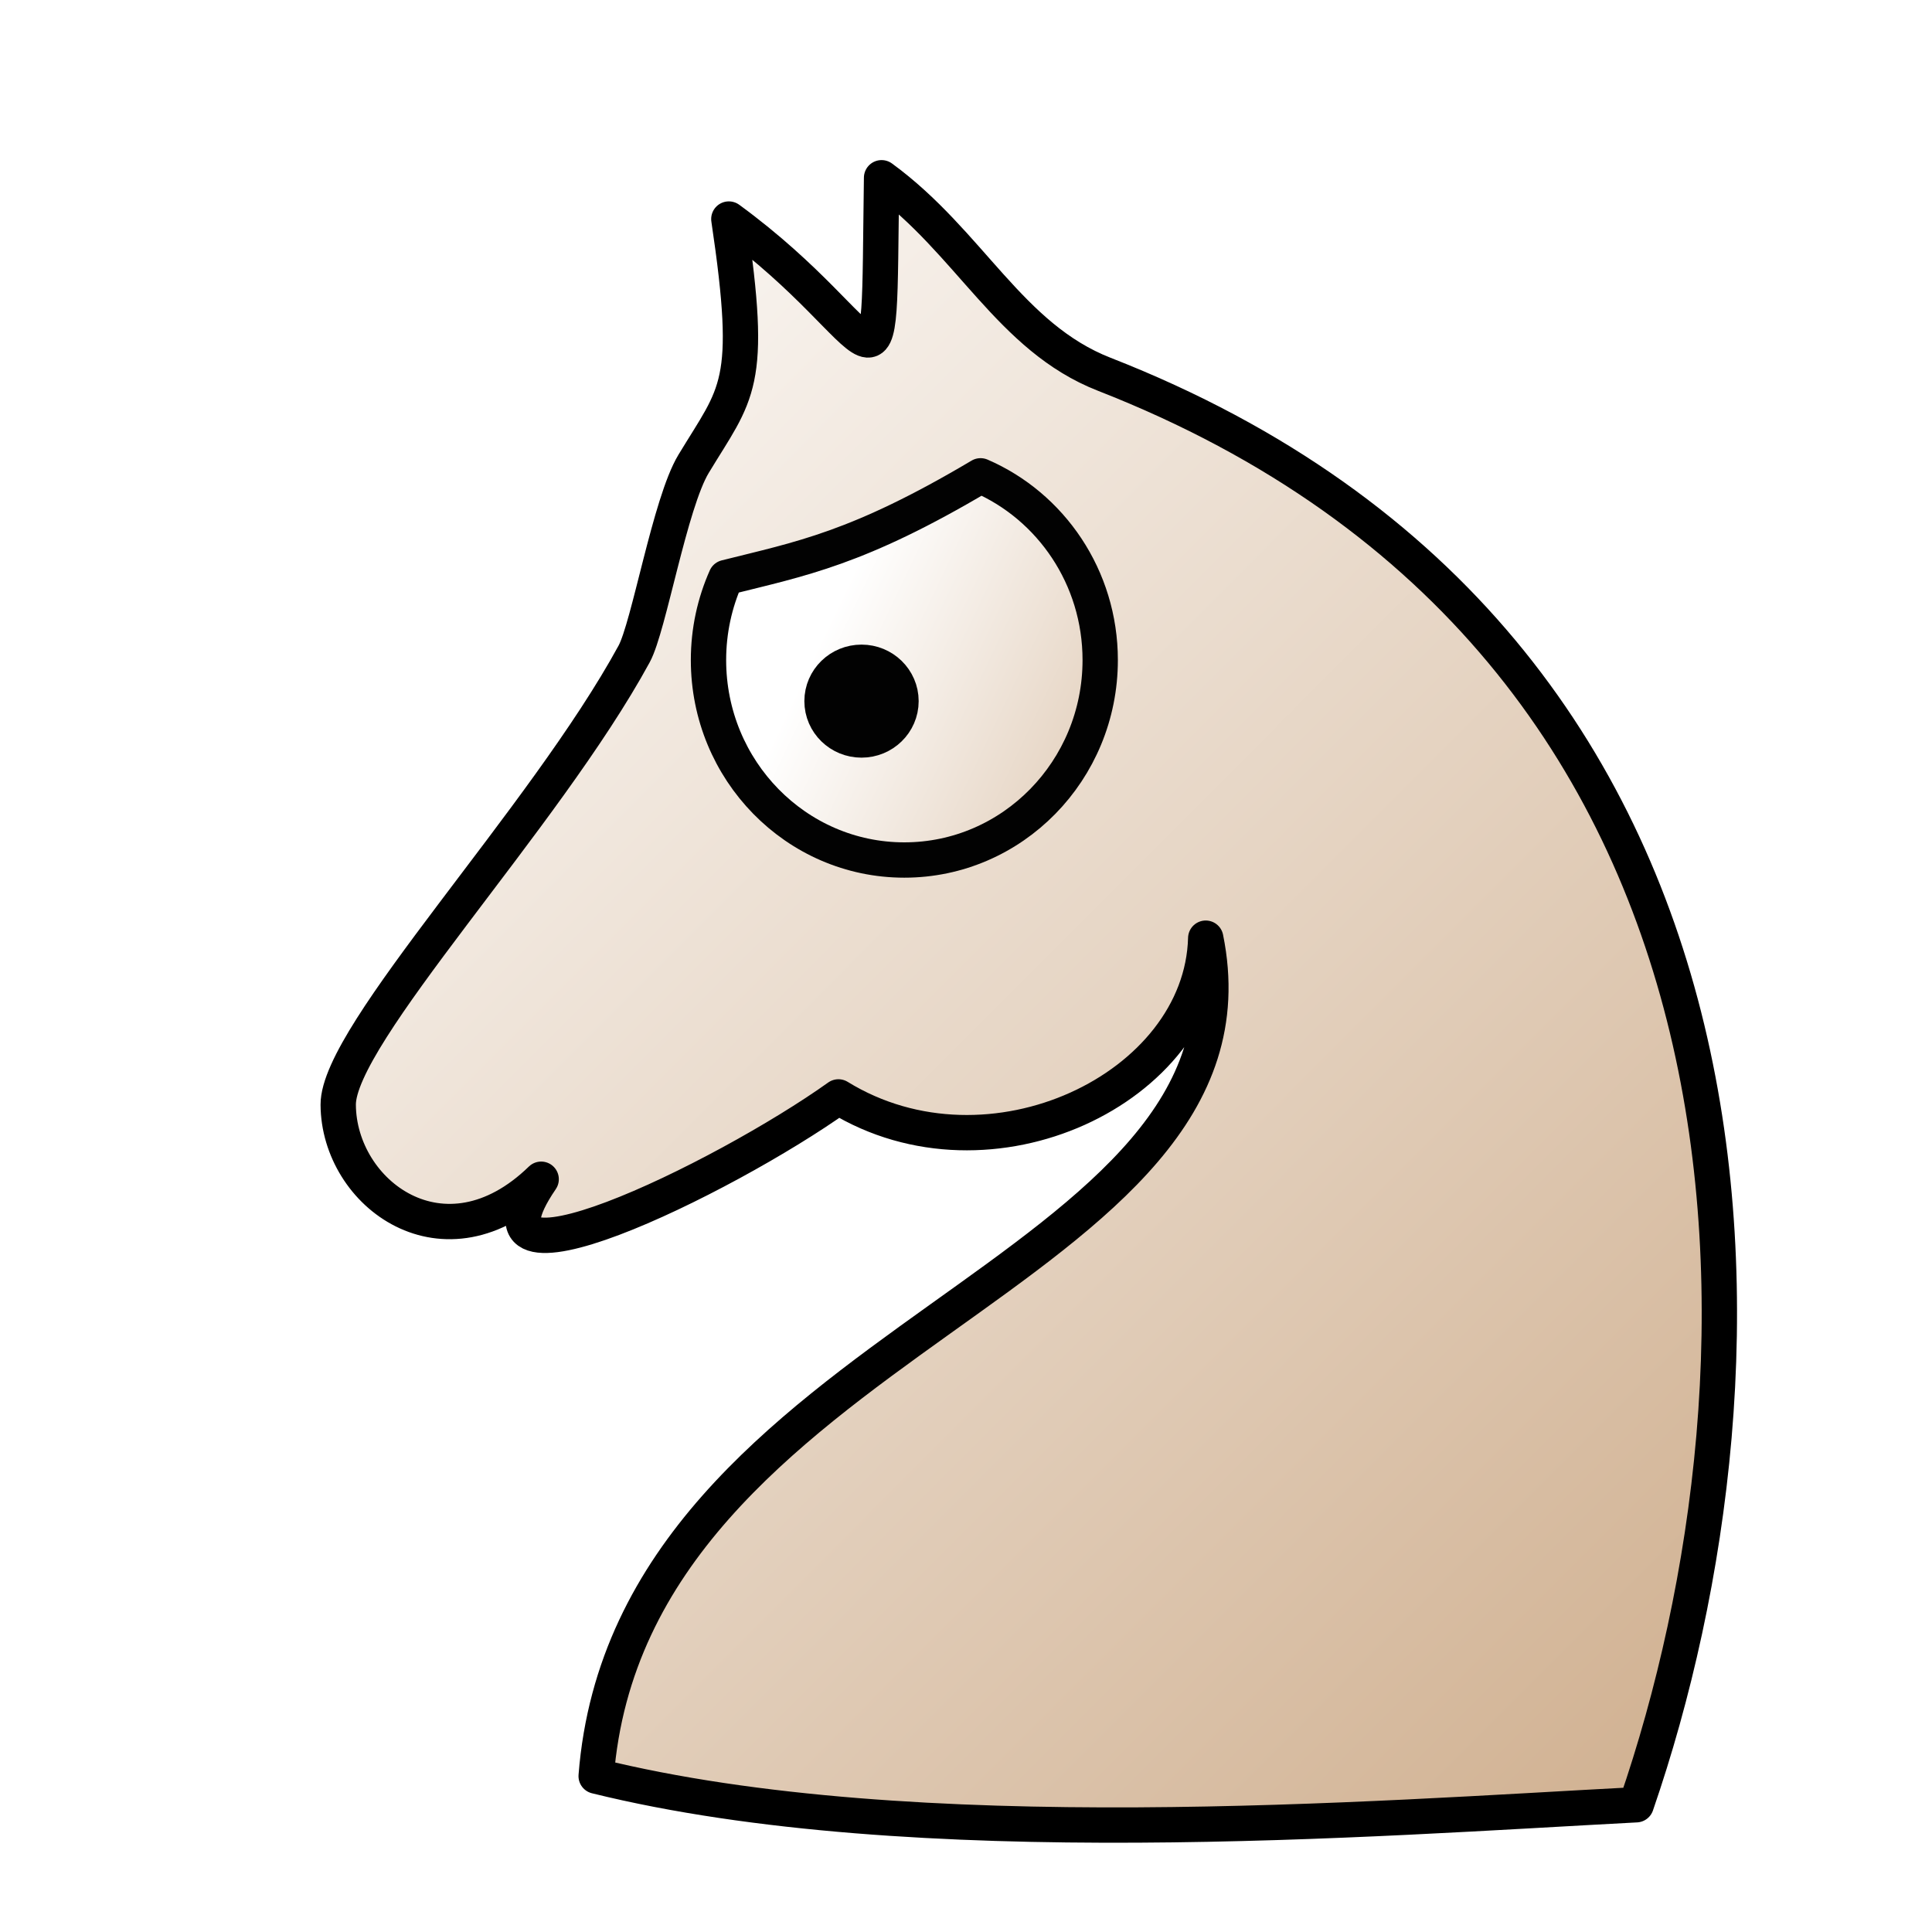
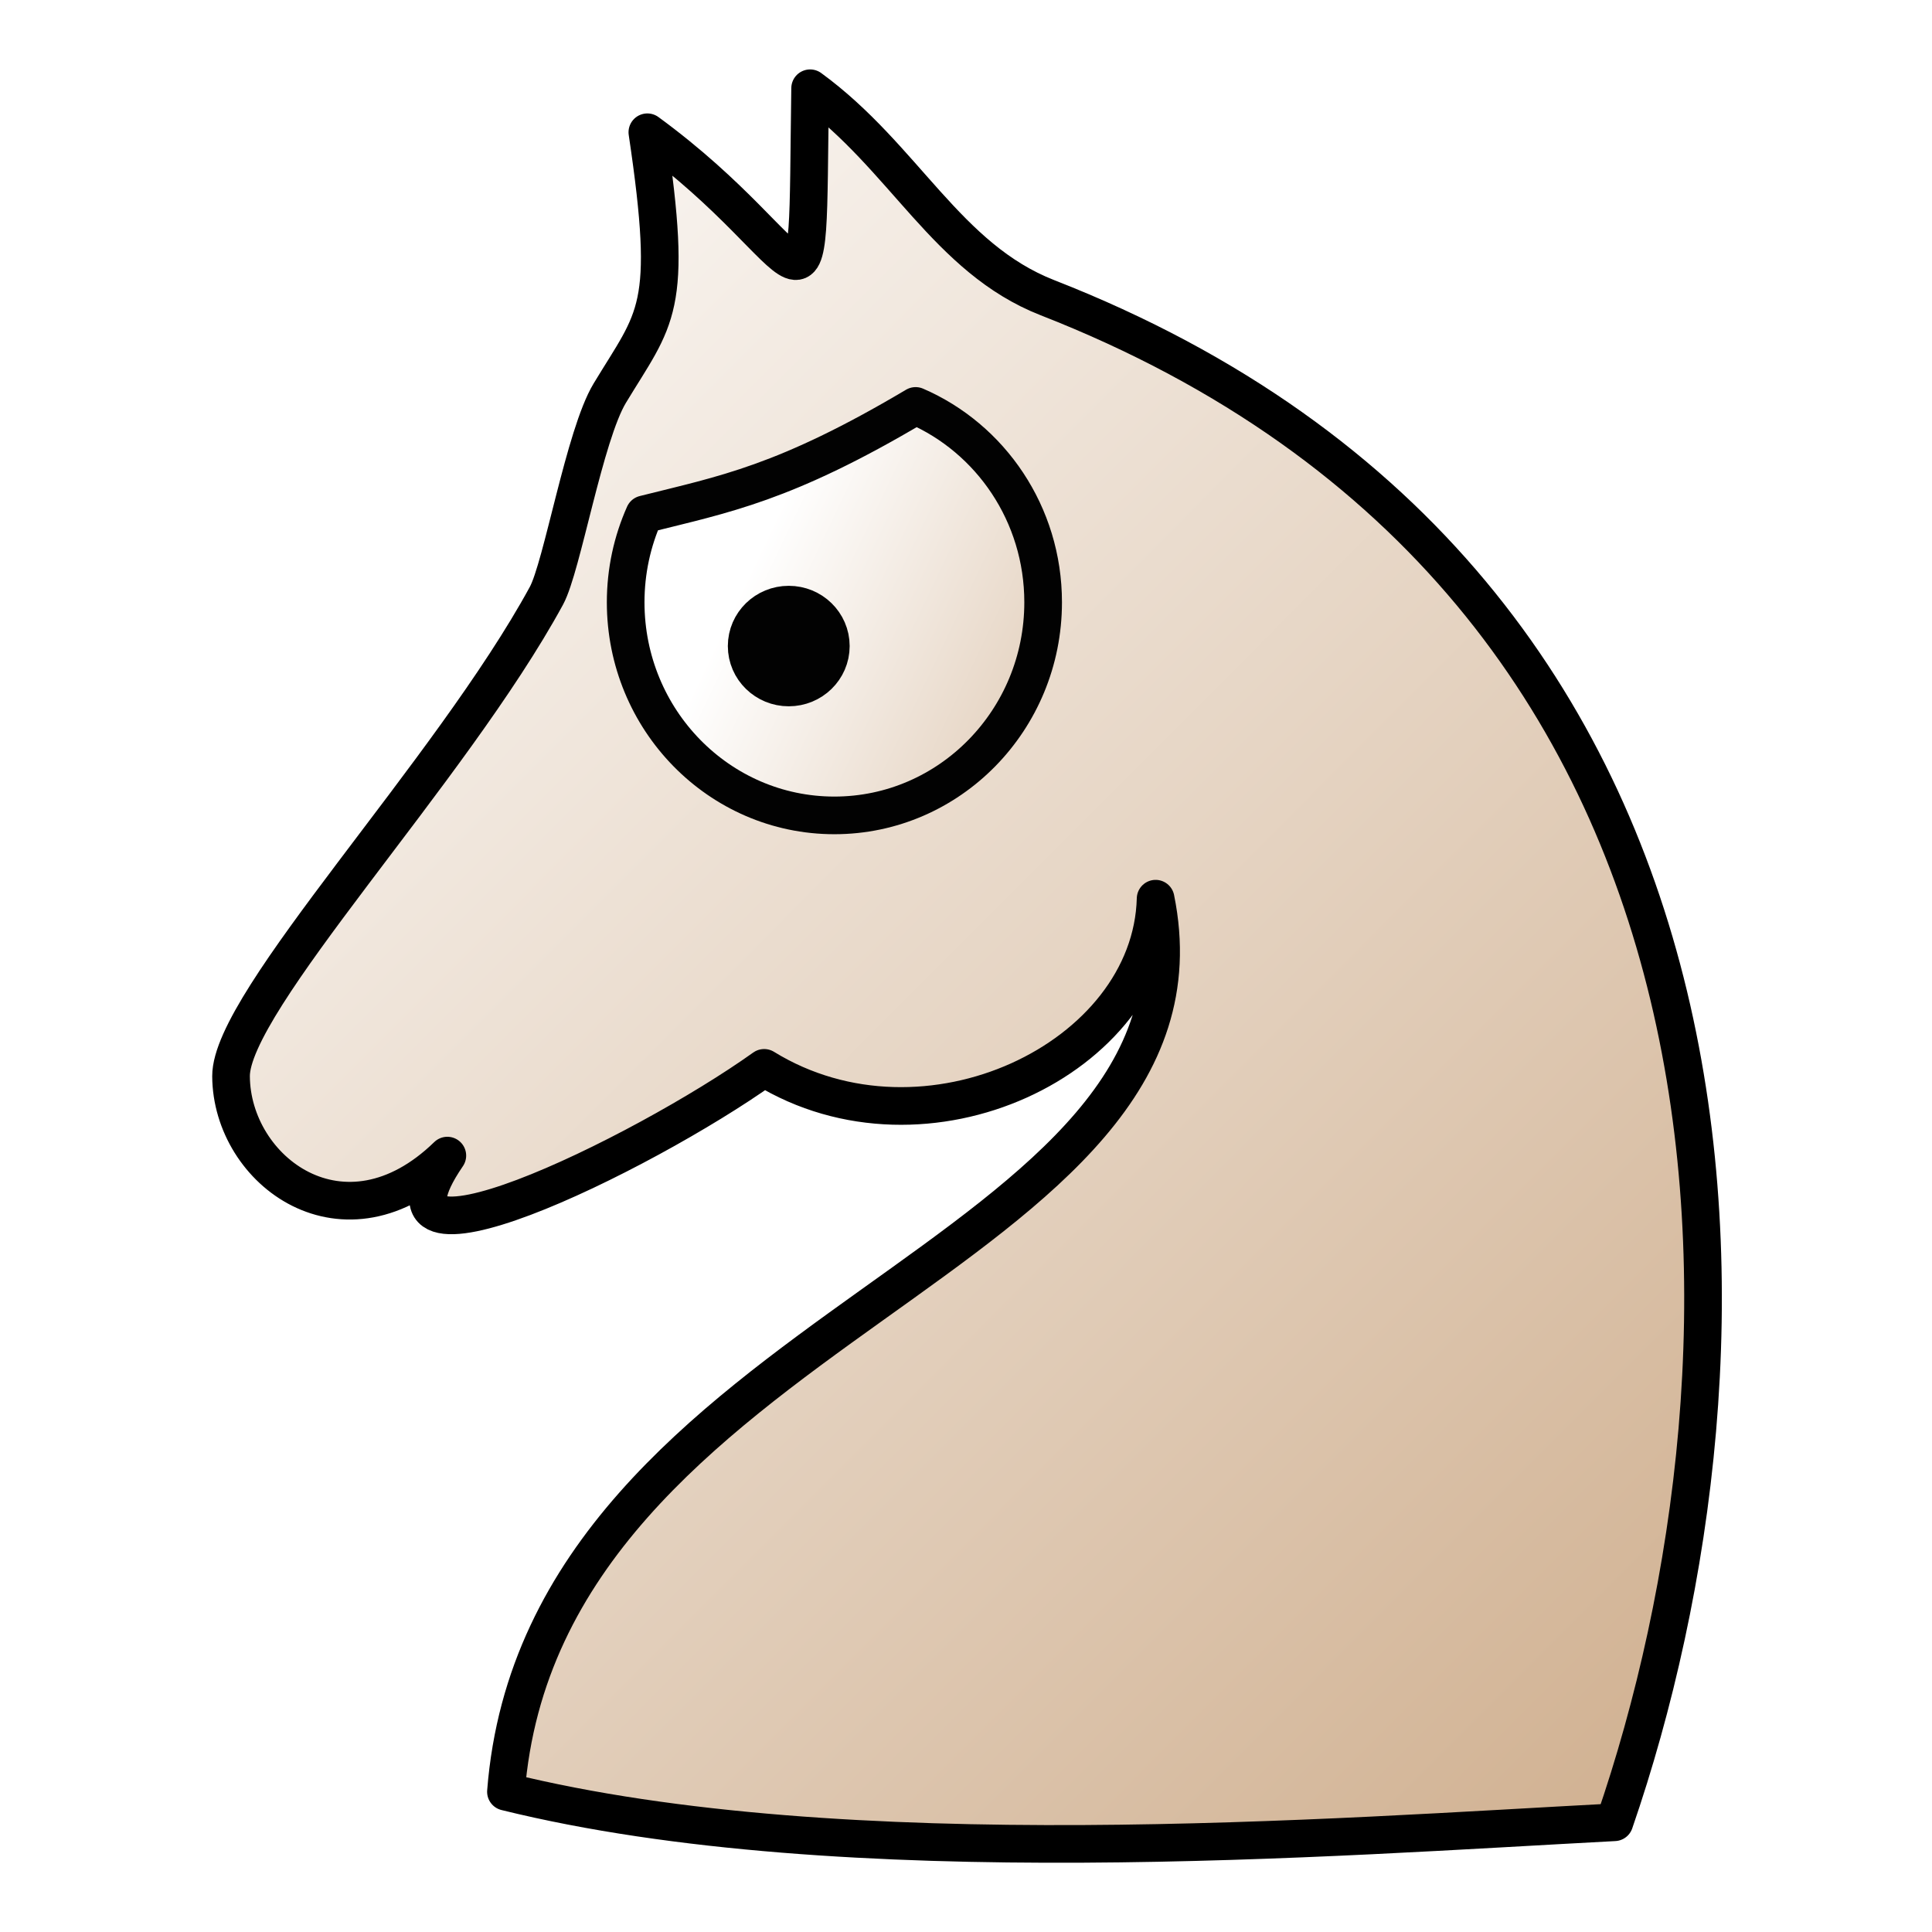
- <svg xmlns="http://www.w3.org/2000/svg" xmlns:xlink="http://www.w3.org/1999/xlink" overflow="hidden" viewBox="-23 8 875 875" id="svg36220" version="1.0">
+ <svg xmlns="http://www.w3.org/2000/svg" xmlns:xlink="http://www.w3.org/1999/xlink" overflow="hidden" viewBox="32 51 821 821" id="svg36220" version="1.0">
  <defs id="defs36222">
    <linearGradient id="linearGradient2507">
      <stop style="stop-color:#ffffff;stop-opacity:1;" offset="0" id="stop2509" />
      <stop style="stop-color:#d0b090;stop-opacity:1;" offset="1" id="stop2511" />
    </linearGradient>
    <linearGradient xlink:href="#linearGradient2507" id="linearGradient2513" x1="63.677" y1="137.906" x2="741.164" y2="814.156" gradientUnits="userSpaceOnUse" gradientTransform="translate(2,12)" />
    <linearGradient xlink:href="#linearGradient2507" id="linearGradient2229" x1="340.957" y1="313.549" x2="553.437" y2="414.998" gradientUnits="userSpaceOnUse" />
  </defs>
  <g id="layer1">
    <path style="fill:url(#linearGradient2513);fill-opacity:1;fill-rule:evenodd;stroke:#000000;stroke-width:16;stroke-linecap:round;stroke-linejoin:round;stroke-miterlimit:4;stroke-dasharray:none;stroke-opacity:1" d="M 376.261,88.503 C 374.574,204.861 380.518,160.919 307.091,107.204 C 318.423,183.107 310.731,185.608 291.115,218.088 C 280.38,235.863 270.919,291.833 264.202,304.17 C 223.498,378.926 130.018,476.519 130.179,508.335 C 130.383,548.609 178.281,584.659 222.096,542.071 C 181.105,602.077 304.863,541.799 356.727,504.787 C 425.378,547.049 521.29,500.802 523.073,432.898 C 554.313,586.494 262.583,613.171 247,812.398 C 390.986,847.968 599.587,831.574 718.049,825.371 C 785.794,628.944 792.046,300.606 477.105,177.503 C 434.3,160.771 416.318,117.733 376.261,88.503 z " id="path4618" />
    <path style="opacity:0.99;fill:url(#linearGradient2229);fill-opacity:1;fill-rule:evenodd;stroke:#000000;stroke-width:16;stroke-linecap:round;stroke-linejoin:round;stroke-miterlimit:4;stroke-dasharray:none;stroke-dashoffset:0;stroke-opacity:1" d="M 421.094,223.5 C 365.392,256.569 339.82,261.019 305.781,269.562 C 300.709,280.961 297.875,293.609 297.875,306.938 C 297.875,356.927 337.594,397.5 386.562,397.5 C 435.531,397.5 475.281,356.927 475.281,306.938 C 475.281,269.446 452.93,237.254 421.094,223.5 z " id="path1345" />
    <path style="opacity:0.99;fill:#000000;fill-opacity:1;fill-rule:evenodd;stroke:#000000;stroke-width:20.423;stroke-linecap:round;stroke-linejoin:round;stroke-miterlimit:4;stroke-dasharray:none;stroke-dashoffset:0;stroke-opacity:1" id="path2231" d="M 422.054 340.25 A 23.202 22.097 0 1 1  375.65,340.25 A 23.202 22.097 0 1 1  422.054 340.25 z" transform="matrix(0.774653,0,0,0.792339,58.20569,55.94714)" />
  </g>
</svg>
